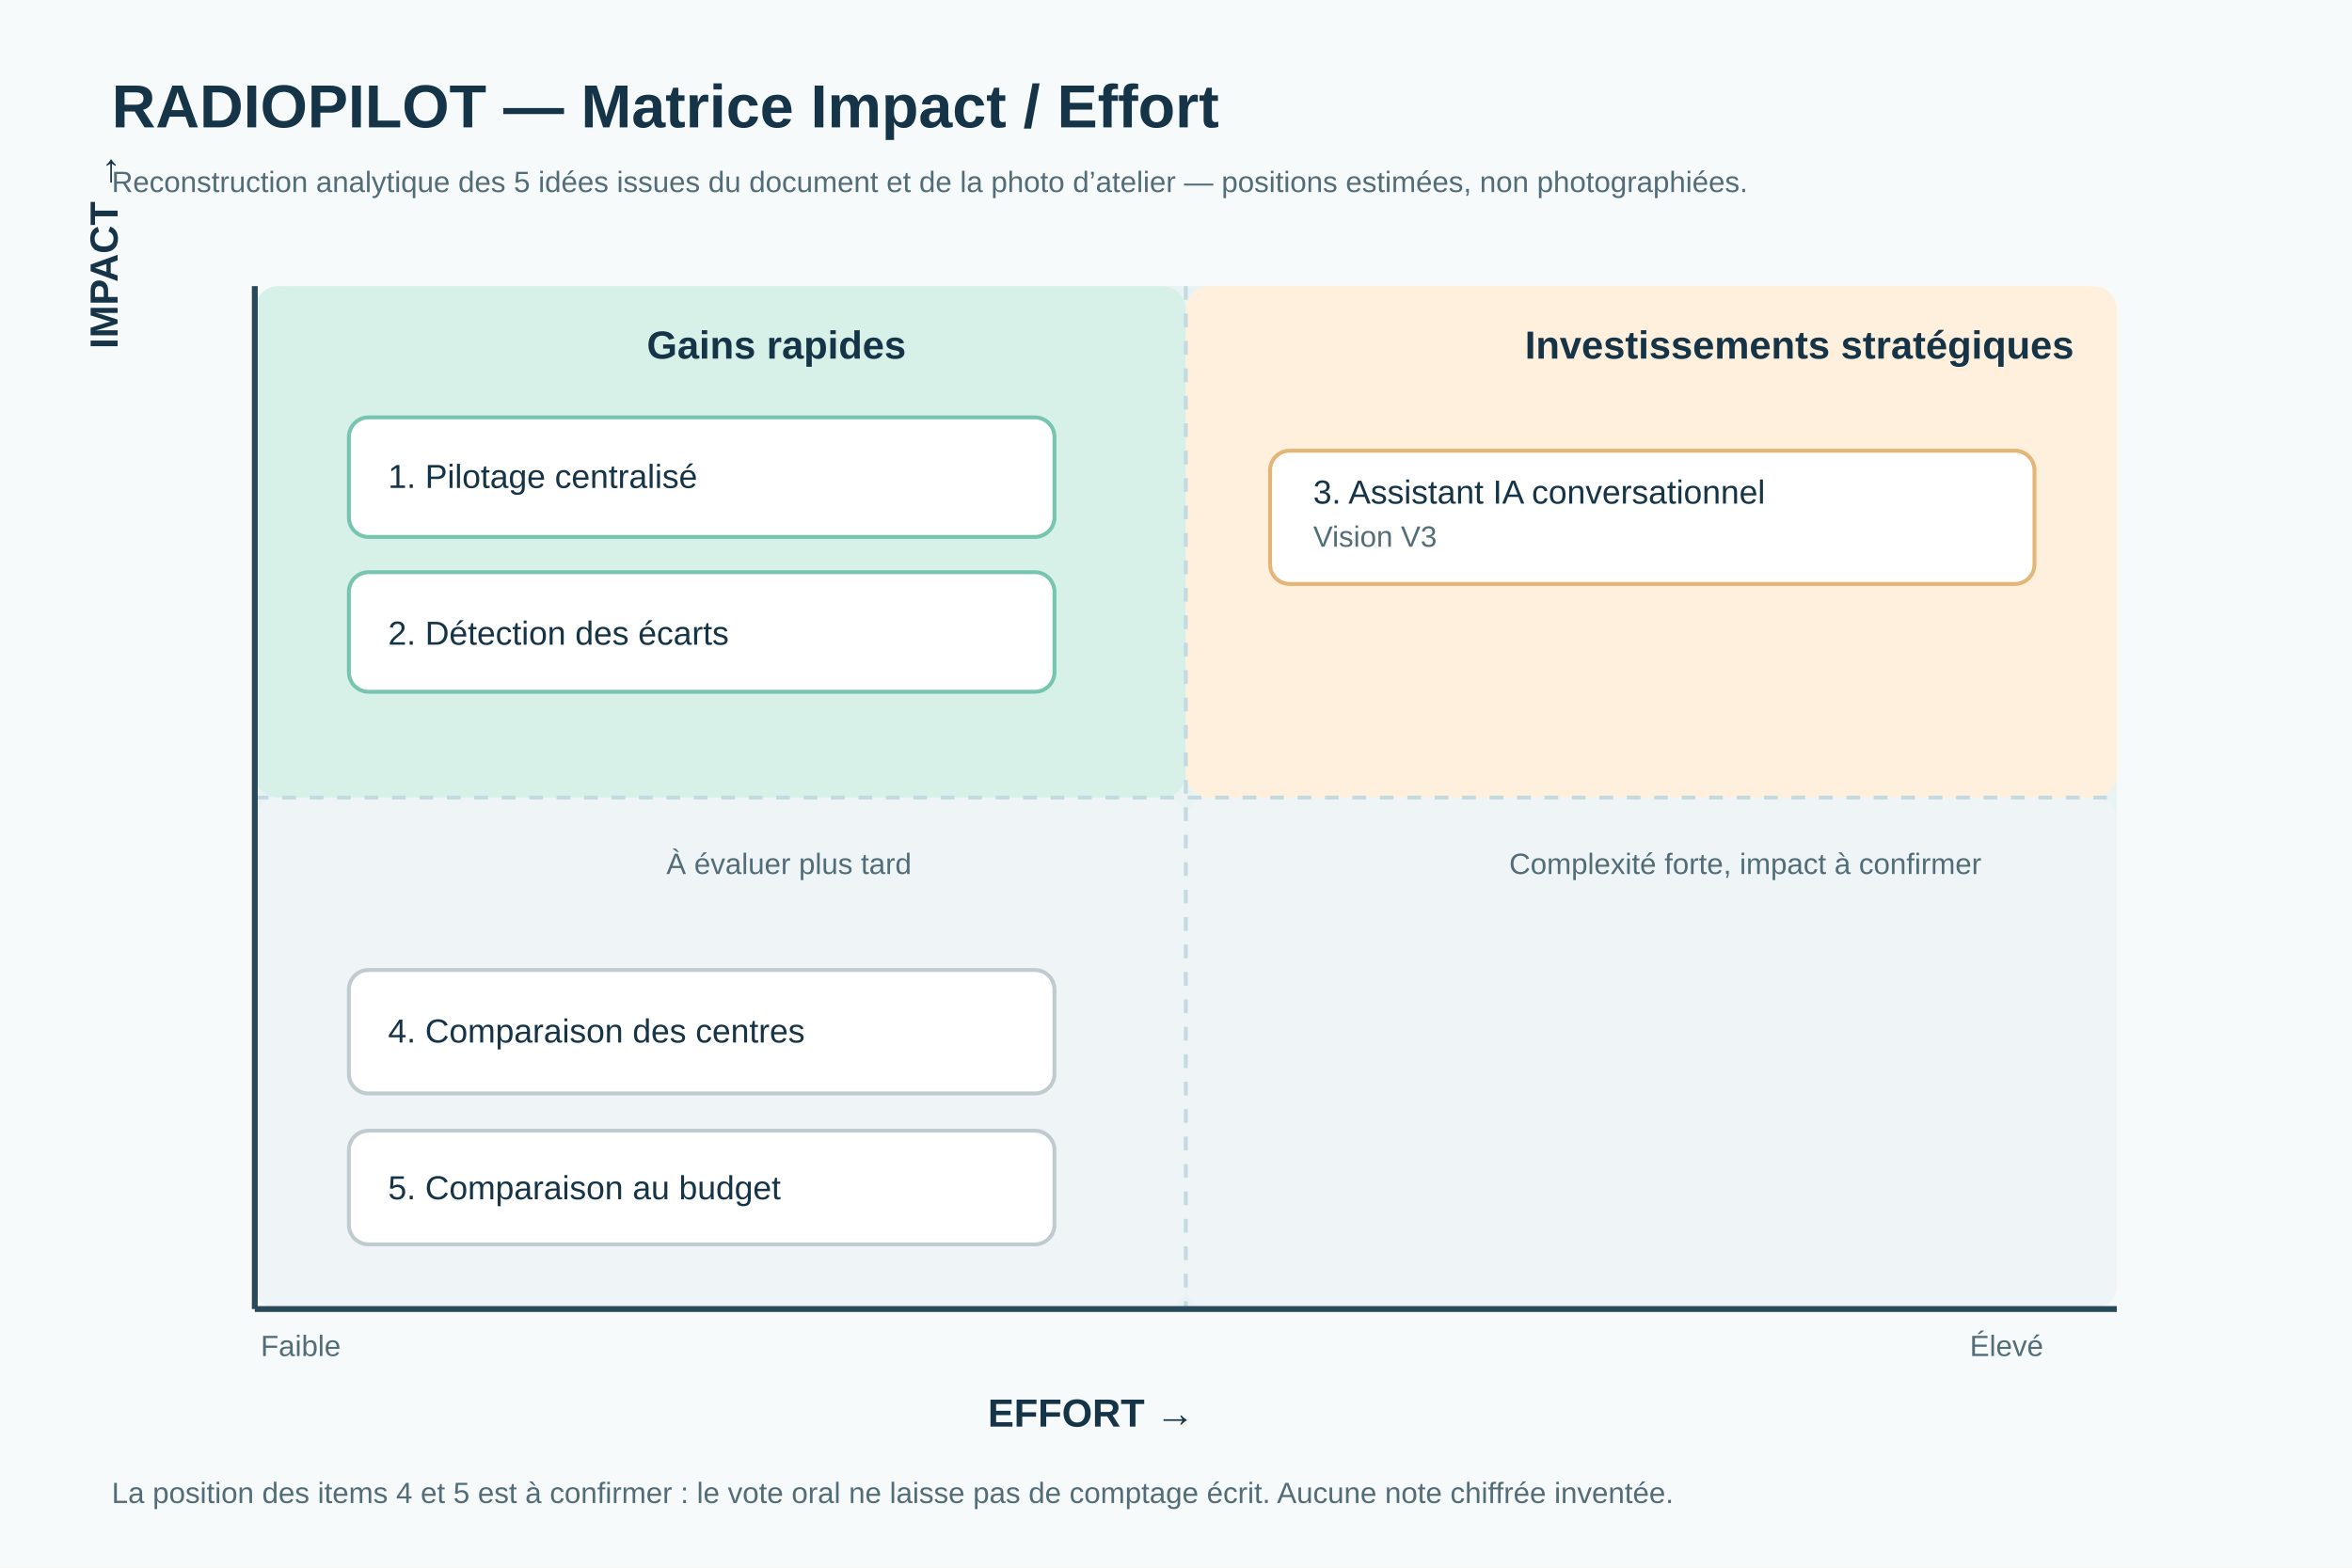
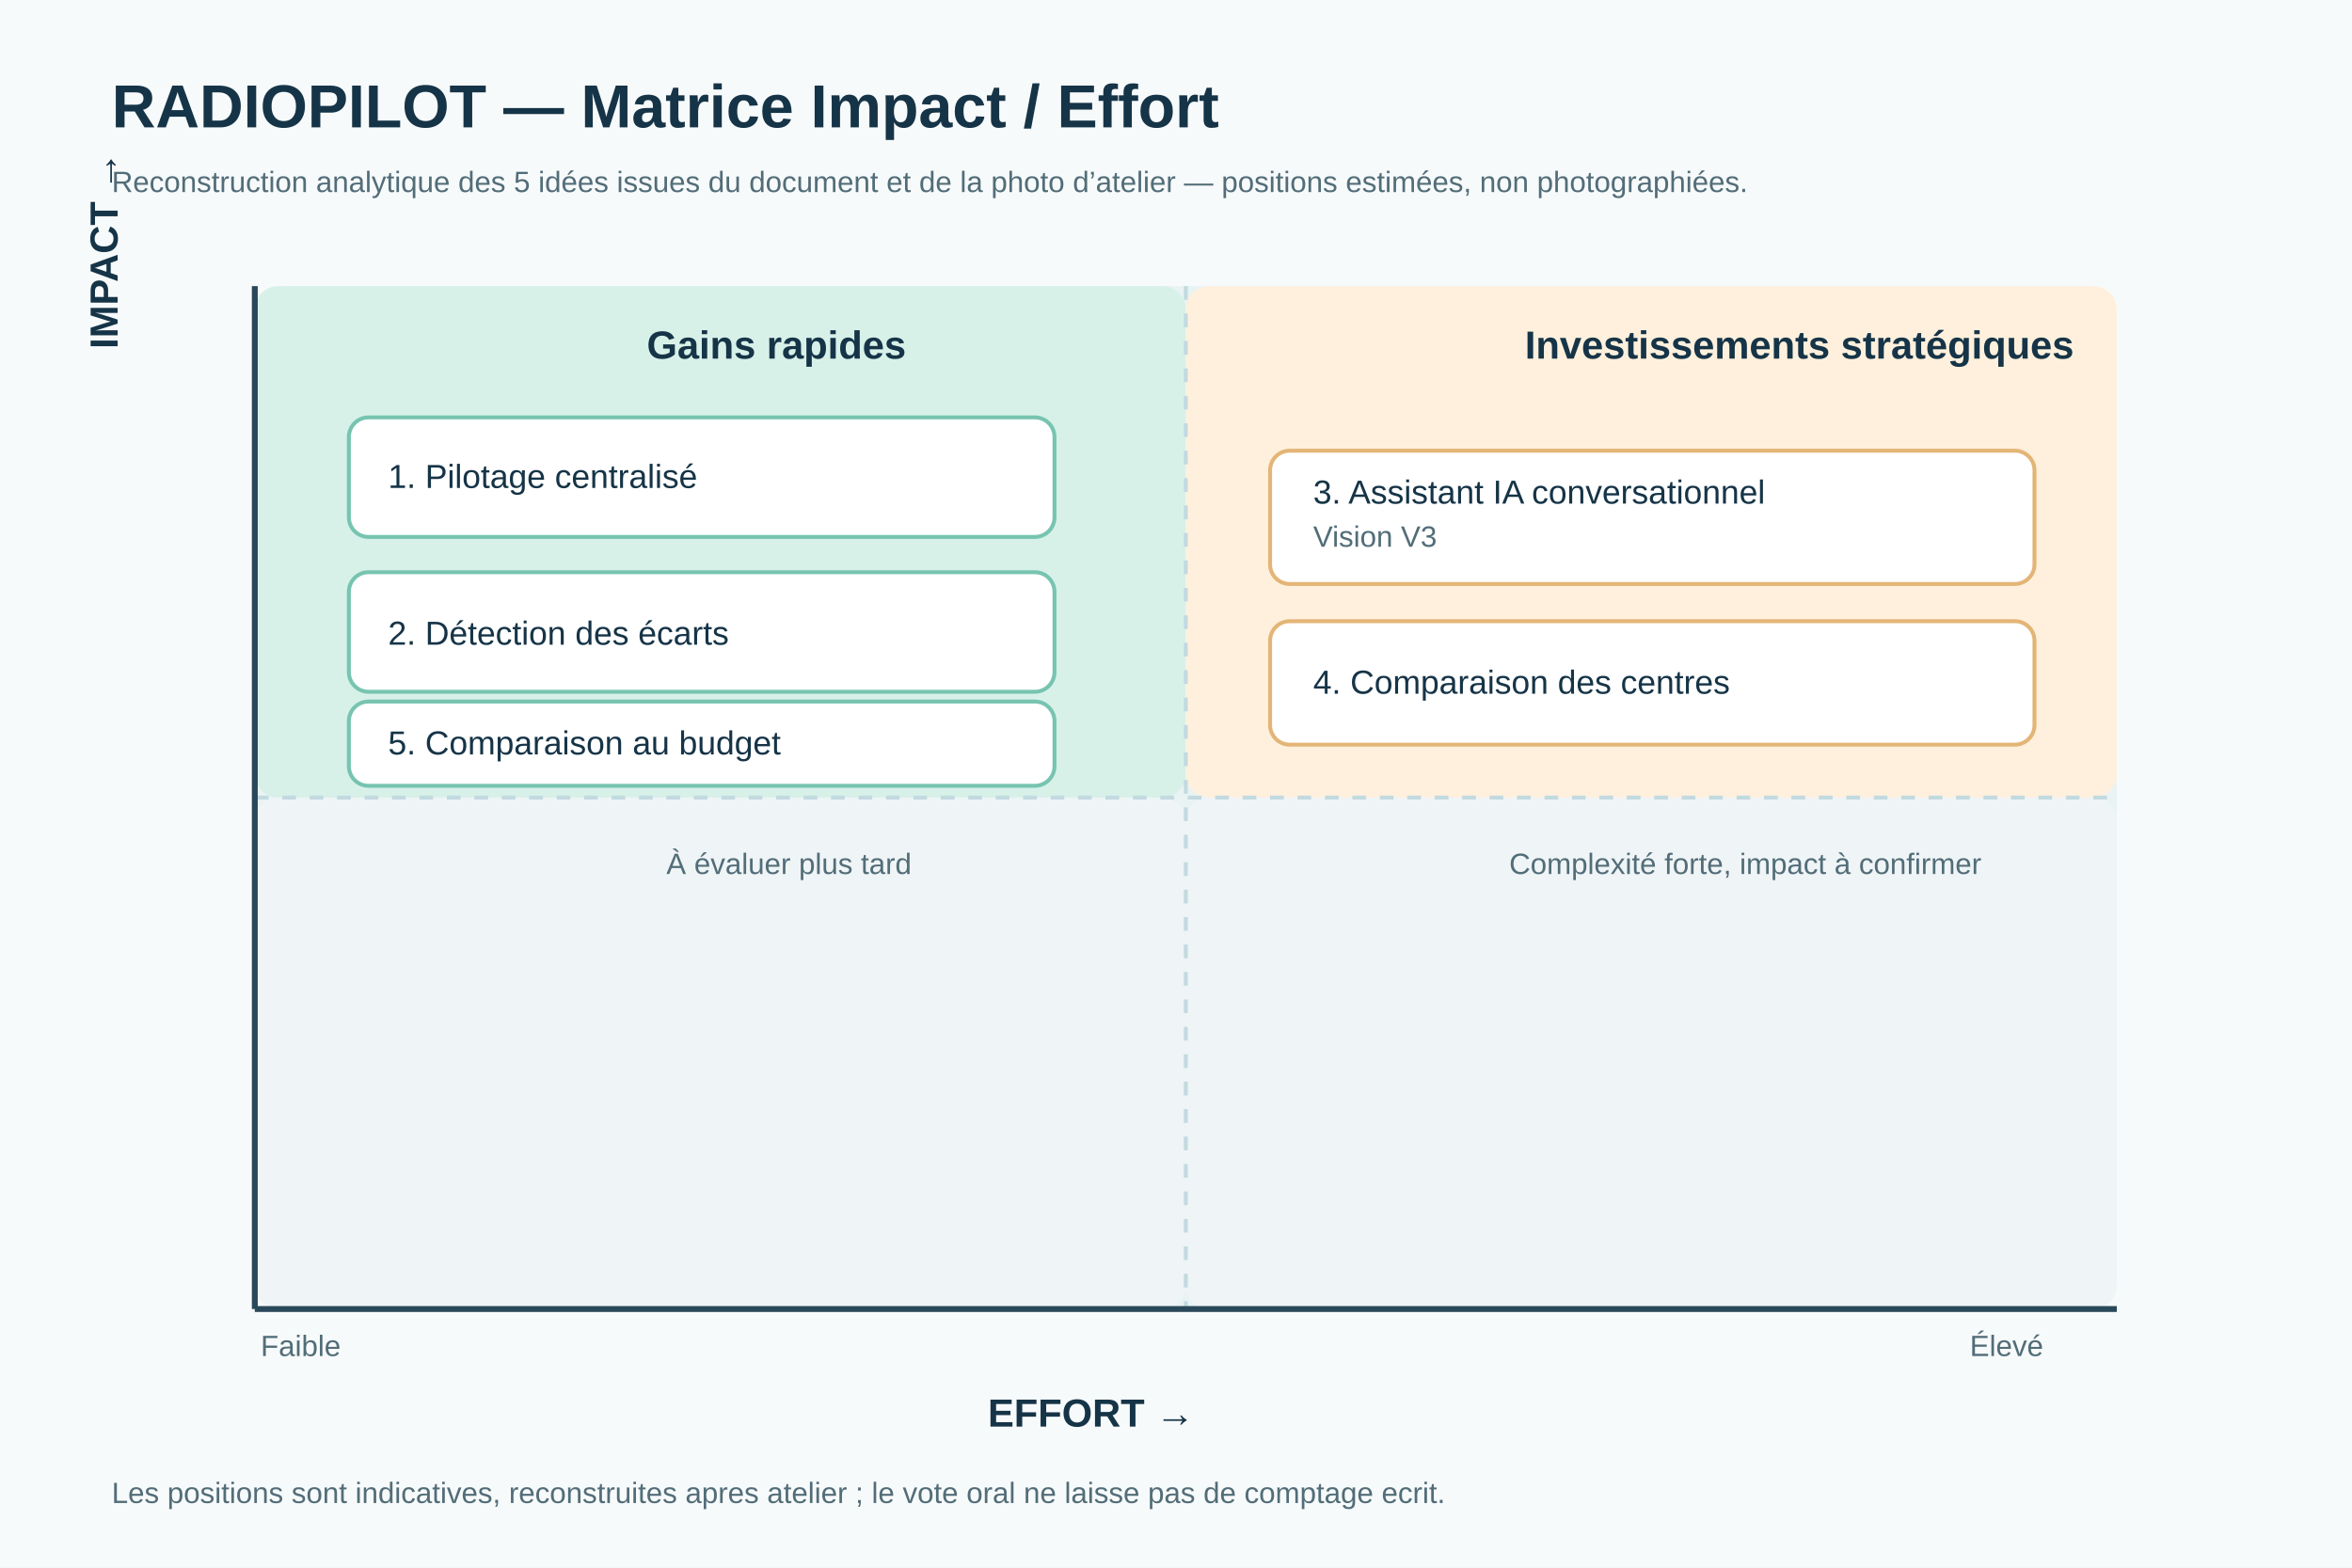
<svg xmlns="http://www.w3.org/2000/svg" width="1200" height="800" viewBox="0 0 1200 800">
  <rect width="1200" height="800" fill="#f7fafb" />
  <style>text{font-family:Arial,Helvetica,sans-serif;fill:#163447}.h{font-size:31px;font-weight:bold}.k{font-size:20px;font-weight:bold}.d{font-size:17px}.small{font-size:15px;fill:#526d78}.axis{stroke:#29495a;stroke-width:3}.cut{stroke:#c2dae0;stroke-width:2;stroke-dasharray:7 7}</style>
  <text x="57" y="65" class="h">RADIOPILOT — Matrice Impact / Effort</text>
  <text x="57" y="98" class="small">Reconstruction analytique des 5 idées issues du document et de la photo d’atelier — positions estimées, non photographiées.</text>
  <rect x="130" y="146" width="950" height="522" rx="18" fill="#e9f3f4" />
  <rect x="130" y="146" width="475" height="261" rx="12" fill="#d7f1e9" />
  <rect x="605" y="146" width="475" height="261" rx="12" fill="#fff0dd" />
  <rect x="130" y="407" width="475" height="261" rx="12" fill="#eff4f6" />
  <rect x="605" y="407" width="475" height="261" rx="12" fill="#eff4f6" />
  <line x1="605" x2="605" y1="146" y2="668" class="cut" />
  <line x1="130" x2="1080" y1="407" y2="407" class="cut" />
  <line x1="130" y1="668" x2="1080" y2="668" class="axis" />
  <line x1="130" y1="668" x2="130" y2="146" class="axis" />
  <text x="330" y="183" class="k">Gains rapides</text>
  <text x="778" y="183" class="k">Investissements stratégiques</text>
  <text x="340" y="446" class="small">À évaluer plus tard</text>
  <text x="770" y="446" class="small">Complexité forte, impact à confirmer</text>
  <rect x="178" y="213" width="360" height="61" rx="10" fill="white" stroke="#77c4b0" stroke-width="2" />
  <text x="198" y="249" class="d">1. Pilotage centralisé</text>
  <rect x="178" y="292" width="360" height="61" rx="10" fill="white" stroke="#77c4b0" stroke-width="2" />
  <text x="198" y="329" class="d">2. Détection des écarts</text>
  <rect x="648" y="230" width="390" height="68" rx="10" fill="white" stroke="#e3b576" stroke-width="2" />
  <text x="670" y="257" class="d">3. Assistant IA conversationnel</text>
  <text x="670" y="279" class="small">Vision V3</text>
-   <rect x="178" y="495" width="360" height="63" rx="10" fill="white" stroke="#c0cbd0" stroke-width="2" />
-   <text x="198" y="532" class="d">4. Comparaison des centres</text>
-   <rect x="178" y="577" width="360" height="58" rx="10" fill="white" stroke="#c0cbd0" stroke-width="2" />
-   <text x="198" y="612" class="d">5. Comparaison au budget</text>
+   <rect x="648" y="317" width="390" height="63" rx="10" fill="white" stroke="#e3b576" stroke-width="2" />
+   <text x="670" y="354" class="d">4. Comparaison des centres</text>
+   <rect x="178" y="358" width="360" height="43" rx="10" fill="white" stroke="#77c4b0" stroke-width="2" />
+   <text x="198" y="385" class="d">5. Comparaison au budget</text>
  <text x="504" y="728" class="k">EFFORT →</text>
  <text x="60" y="178" transform="rotate(-90 60 178)" class="k">IMPACT →</text>
  <text x="133" y="692" class="small">Faible</text>
  <text x="1005" y="692" class="small">Élevé</text>
-   <text x="57" y="767" class="small">La position des items 4 et 5 est à confirmer : le vote oral ne laisse pas de comptage écrit. Aucune note chiffrée inventée.</text>
+   <text x="57" y="767" class="small">Les positions sont indicatives, reconstruites apres atelier ; le vote oral ne laisse pas de comptage ecrit.</text>
</svg>
